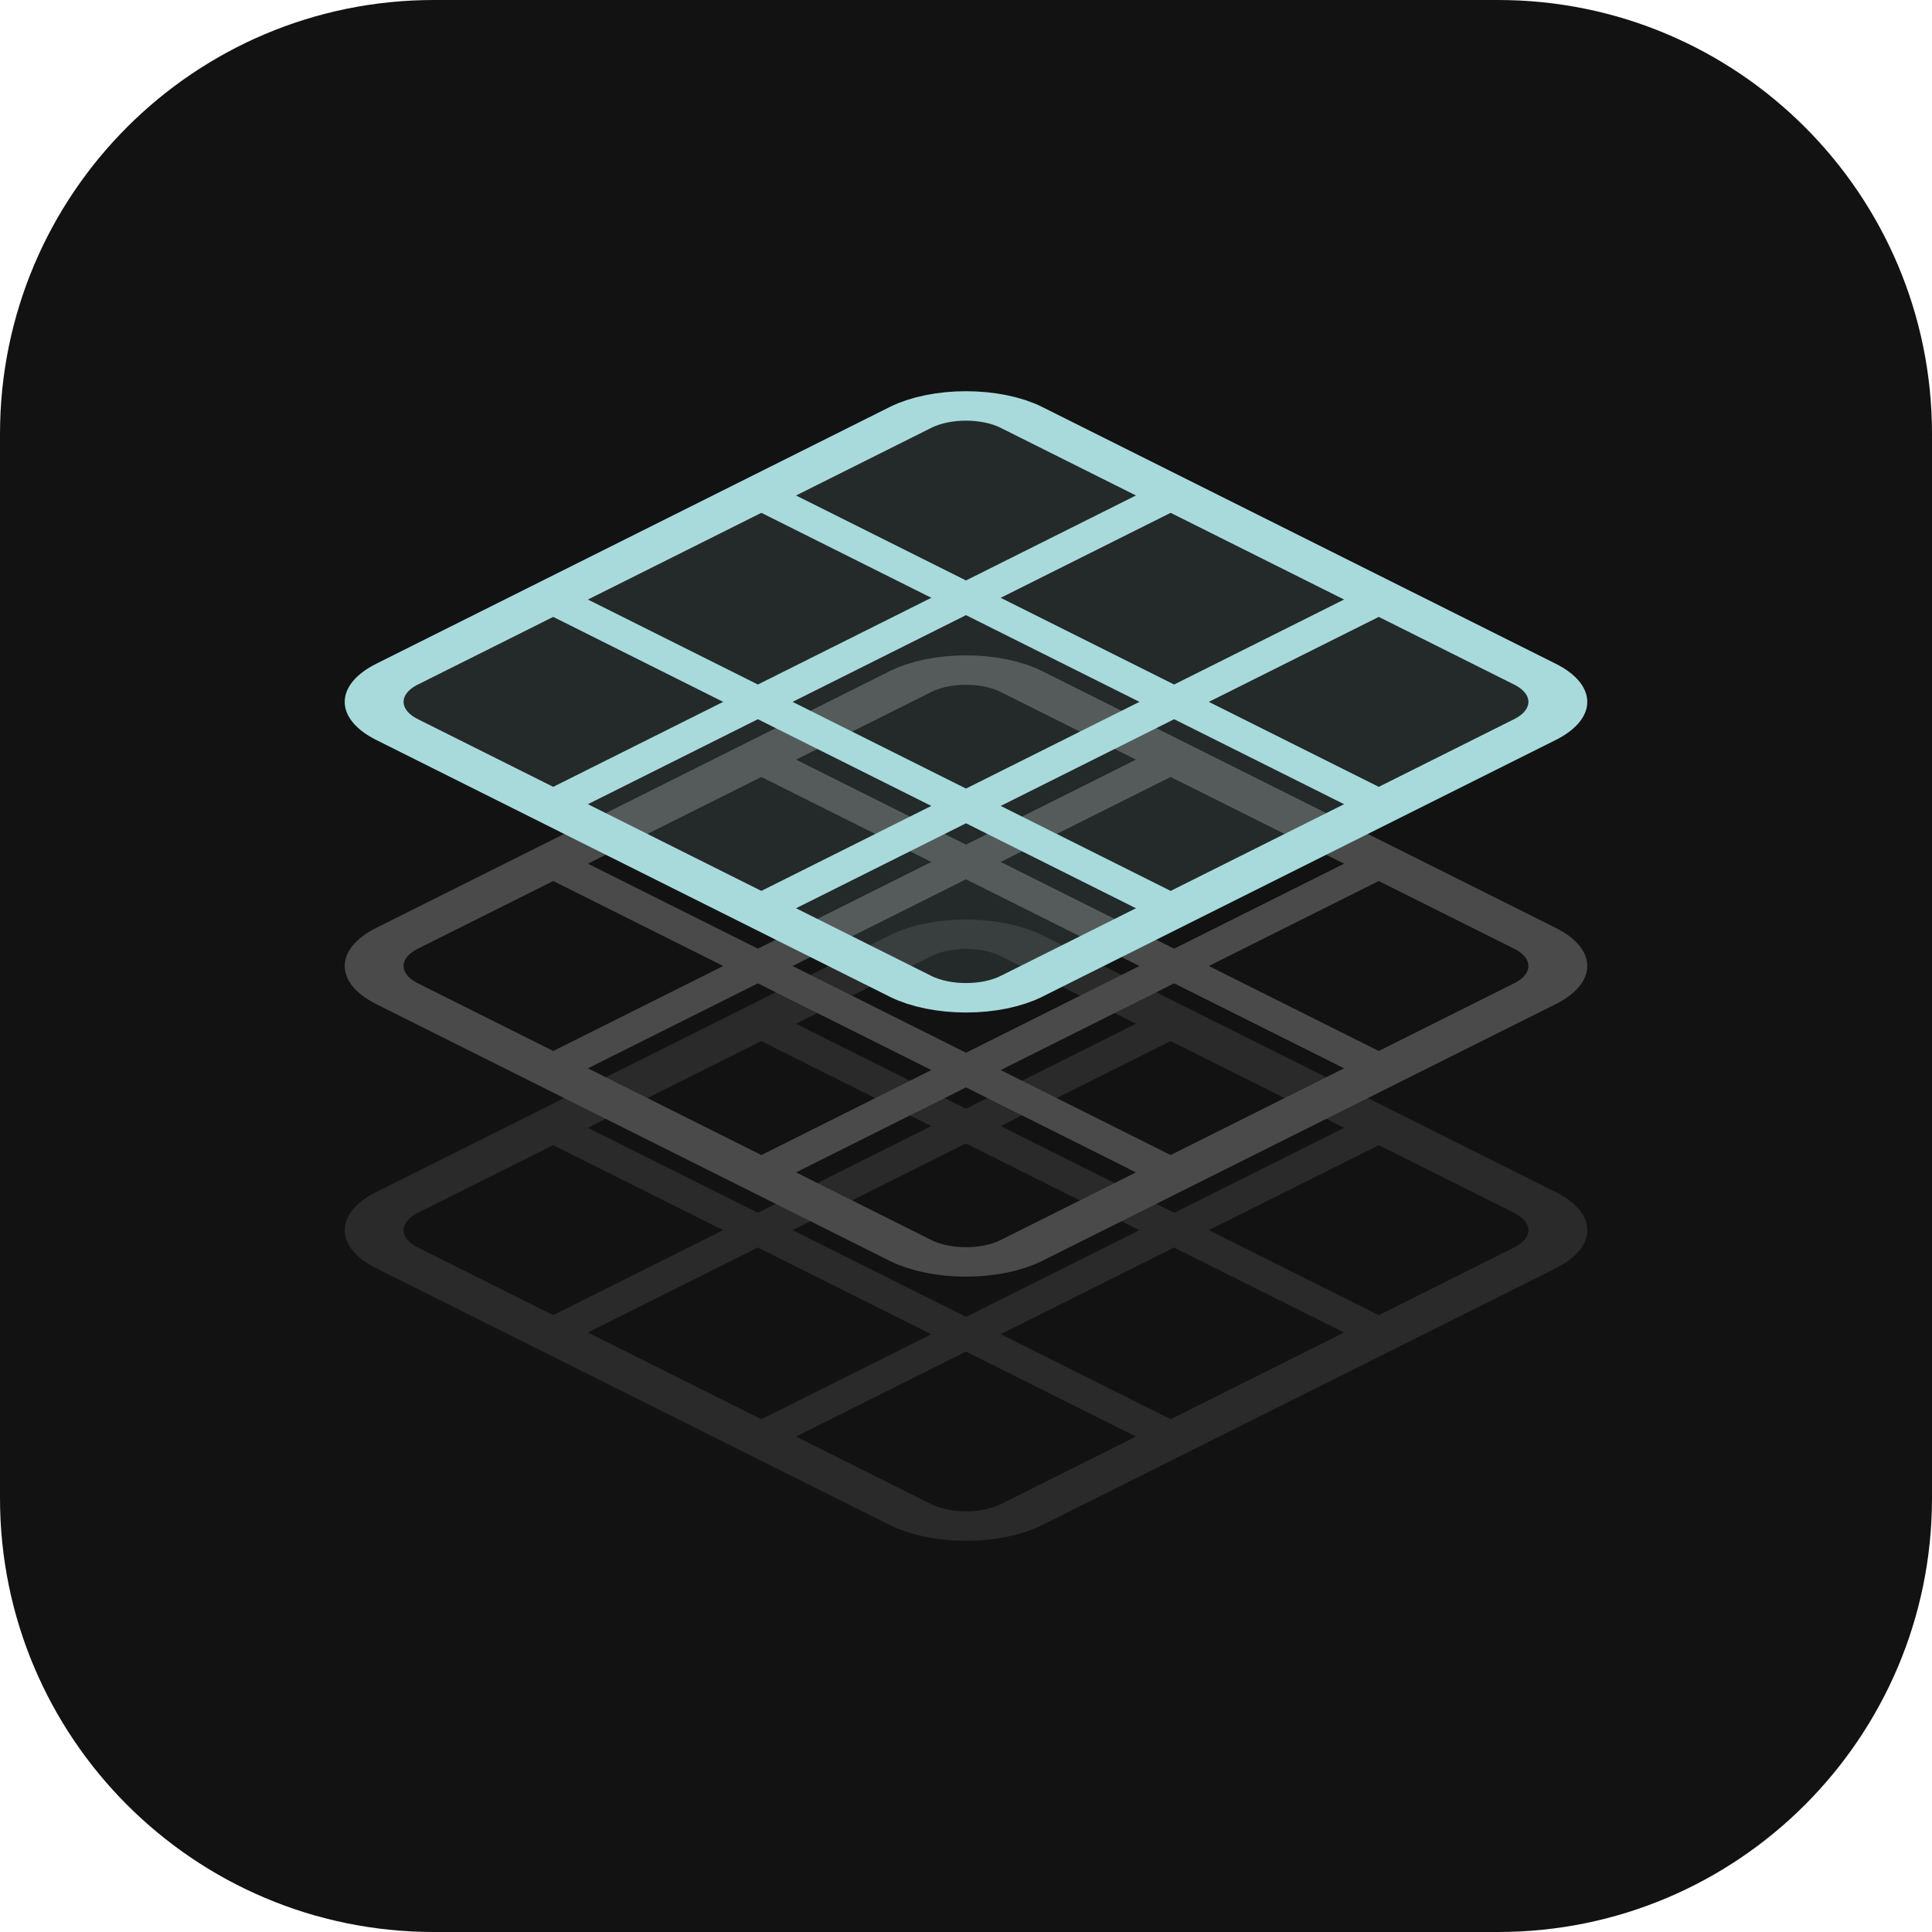
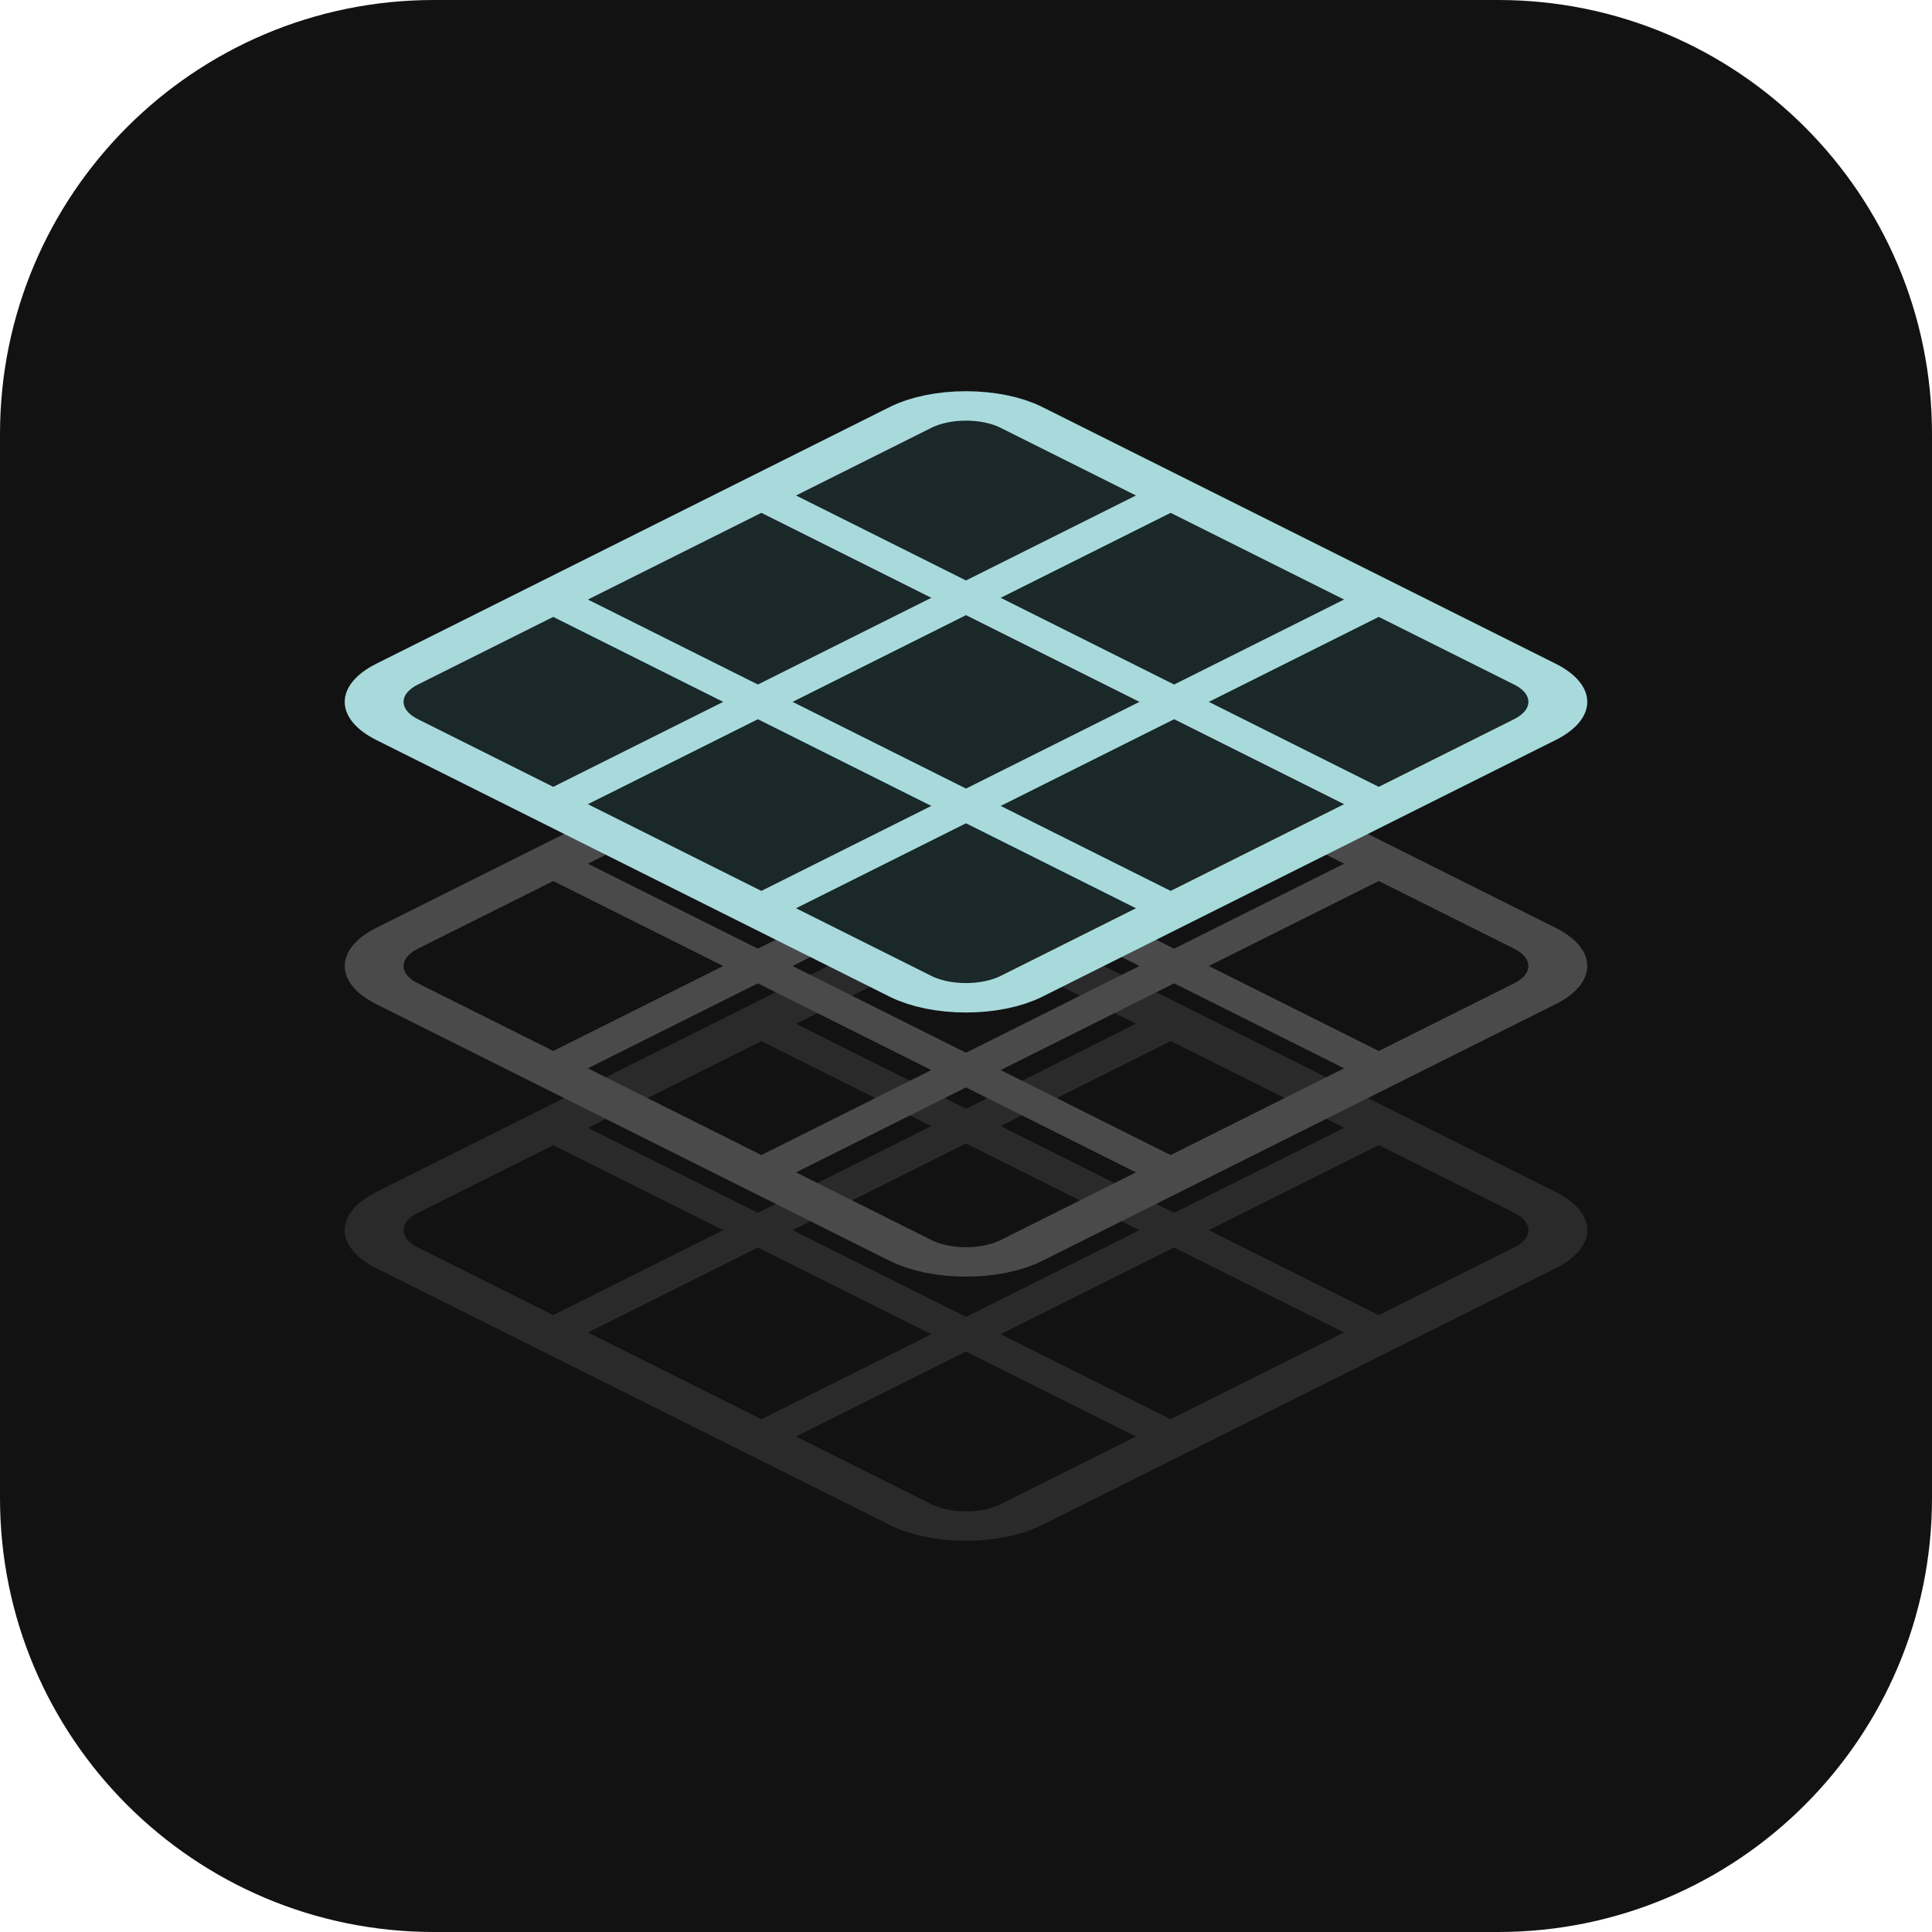
<svg xmlns="http://www.w3.org/2000/svg" viewBox="0 0 512 512" width="512" height="512">
  <rect width="512" height="512" rx="115" fill="#121212" />
  <defs>
-     <g id="iso-grid">
+     <g id="iso-grid-base">
      <rect x="0" y="0" width="180" height="180" fill="none" stroke-width="12" rx="16" stroke-linejoin="round" />
      <line x1="60" y1="0" x2="60" y2="180" stroke-width="10" stroke-linecap="round" />
      <line x1="120" y1="0" x2="120" y2="180" stroke-width="10" stroke-linecap="round" />
      <line x1="0" y1="60" x2="180" y2="60" stroke-width="10" stroke-linecap="round" />
      <line x1="0" y1="120" x2="180" y2="120" stroke-width="10" stroke-linecap="round" />
    </g>
+     <g id="iso-grid-top">
+       <rect x="0" y="0" width="180" height="180" fill="#1A282A" stroke="#A8DADC" stroke-width="12" rx="16" stroke-linejoin="round" />
+       <line x1="60" y1="0" x2="60" y2="180" stroke="#A8DADC" stroke-width="10" stroke-linecap="round" />
+       <line x1="120" y1="0" x2="120" y2="180" stroke="#A8DADC" stroke-width="10" stroke-linecap="round" />
+       <line x1="0" y1="60" x2="180" y2="60" stroke="#A8DADC" stroke-width="10" stroke-linecap="round" />
+       <line x1="0" y1="120" x2="180" y2="120" stroke="#A8DADC" stroke-width="10" stroke-linecap="round" />
+     </g>
  </defs>
-   <use href="#iso-grid" stroke="#2A2A2A" transform="translate(256, 326) scale(1.3, 0.65) rotate(45) translate(-90, -90)" />
-   <use href="#iso-grid" stroke="#4A4A4A" transform="translate(256, 256) scale(1.3, 0.65) rotate(45) translate(-90, -90)" />
-   <use href="#iso-grid" stroke="#A8DADC" transform="translate(256, 186) scale(1.3, 0.65) rotate(45) translate(-90, -90)" />
-   <g transform="translate(256, 186) scale(1.3, 0.65) rotate(45) translate(-90, -90)">
-     <rect x="0" y="0" width="180" height="180" fill="rgba(168, 218, 220, 0.12)" rx="16" />
-   </g>
+   <use href="#iso-grid-base" stroke="#2A2A2A" transform="translate(256, 326) scale(1.3, 0.65) rotate(45) translate(-90, -90)" />
+   <use href="#iso-grid-base" stroke="#4A4A4A" transform="translate(256, 256) scale(1.3, 0.65) rotate(45) translate(-90, -90)" />
+   <use href="#iso-grid-top" transform="translate(256, 186) scale(1.3, 0.65) rotate(45) translate(-90, -90)" />
</svg>
